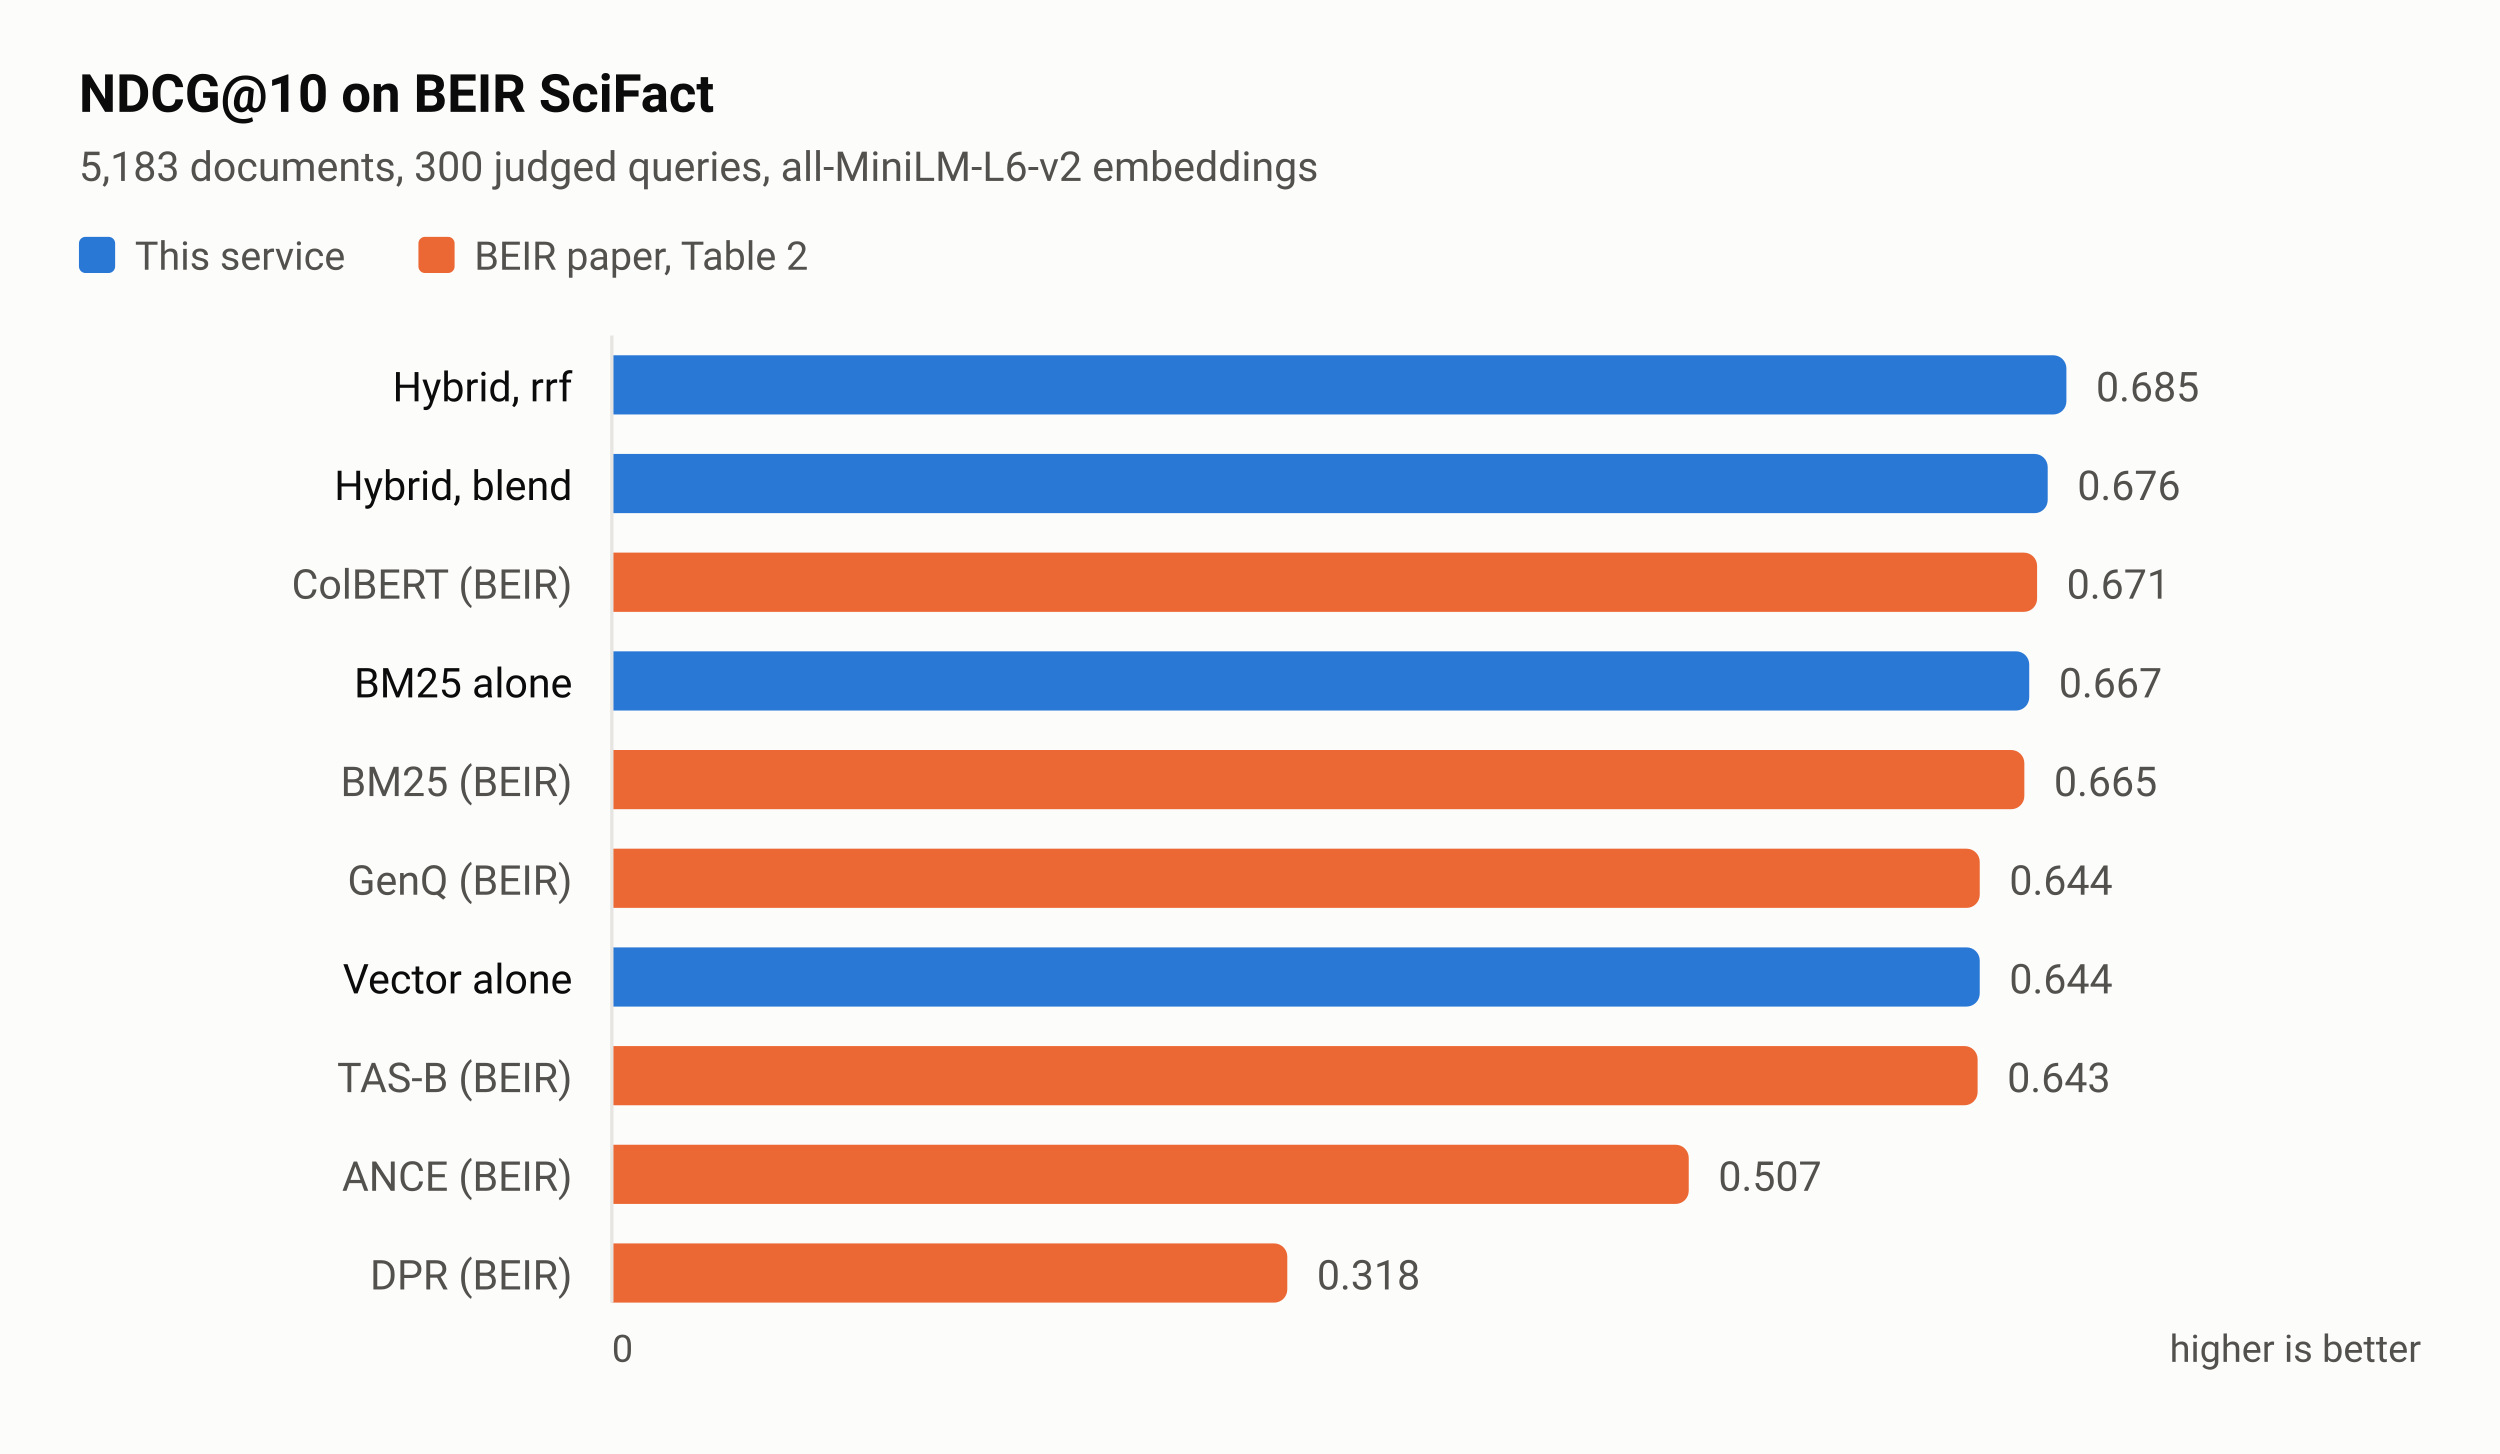
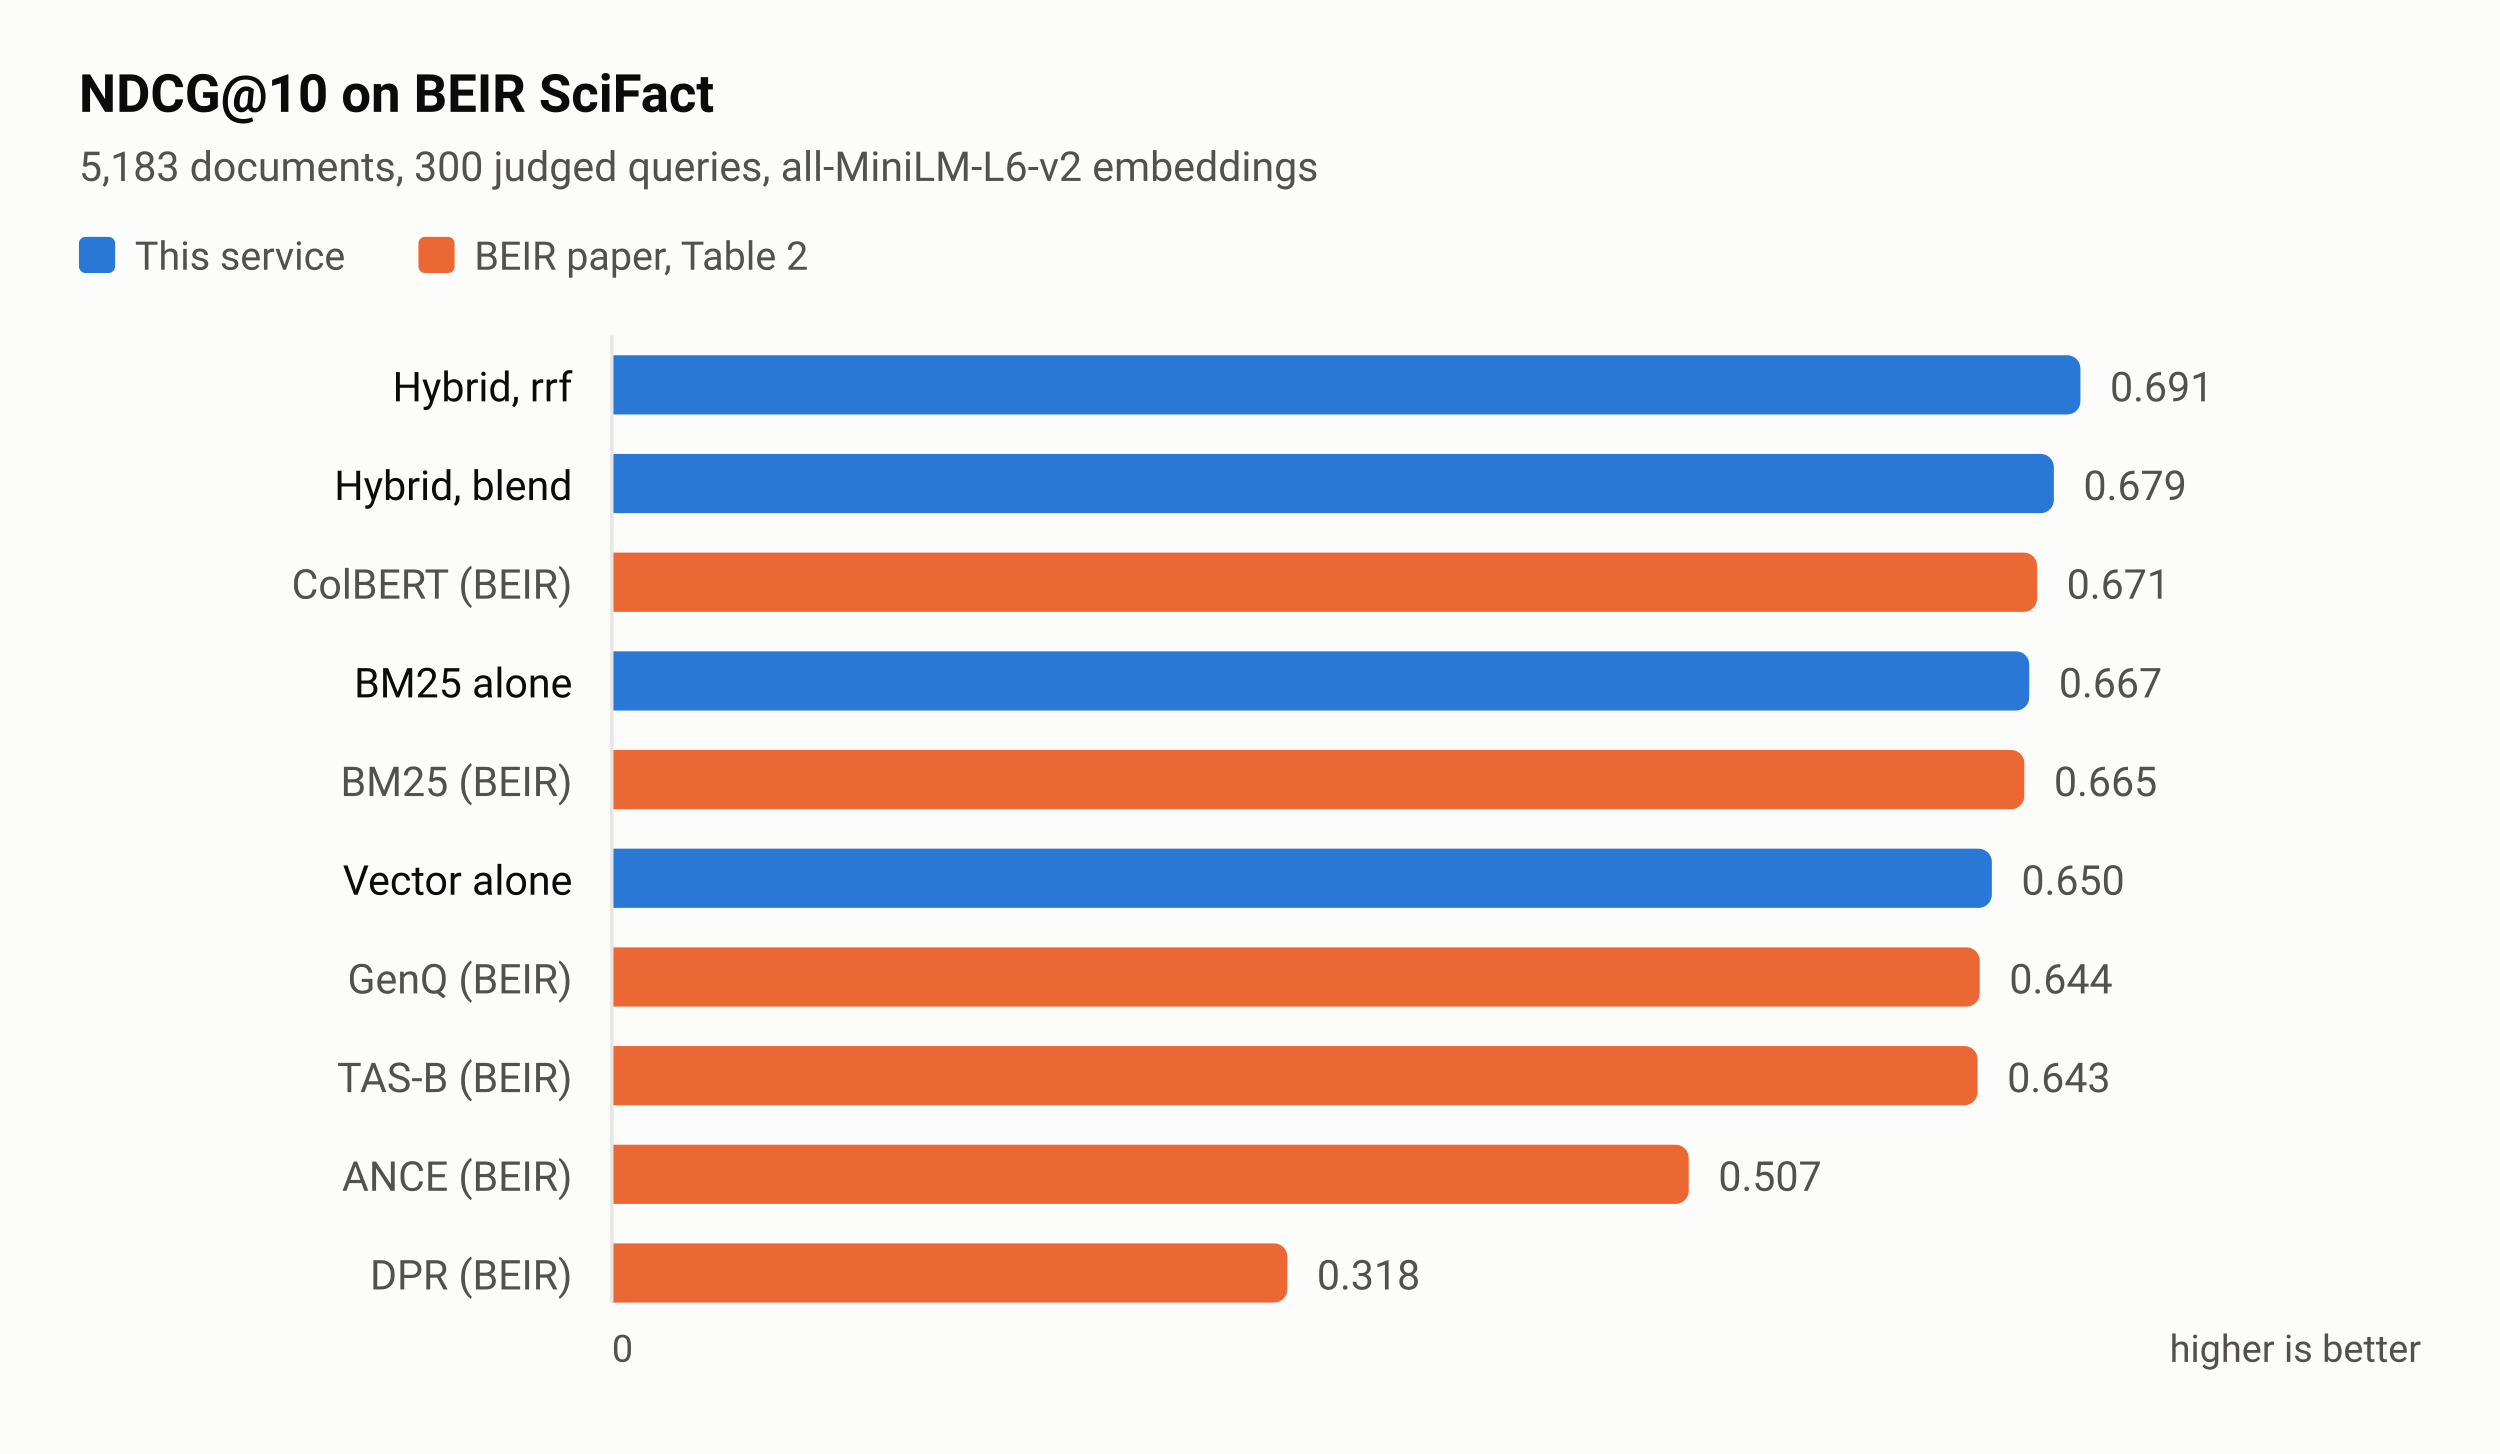
<svg xmlns="http://www.w3.org/2000/svg" width="760" height="442" viewBox="0 0 760 442" font-family="-apple-system, BlinkMacSystemFont, 'Segoe UI', Roboto, 'Helvetica Neue', Arial, sans-serif" role="img" aria-label="NDCG at 10 on BEIR SciFact. This service reaches 0.685 with rank fusion. The best model in the BEIR paper table is ColBERT at 0.671.">
  <rect width="760" height="442" fill="#fcfcfb" />
  <text x="24" y="34" font-size="16" font-weight="600" fill="#0b0b0b">NDCG@10 on BEIR SciFact</text>
  <text x="24" y="55" font-size="12.5" fill="#52514e">5,183 documents, 300 judged queries, all-MiniLM-L6-v2 embeddings</text>
  <rect x="24" y="72" width="11" height="11" rx="2" fill="#2a78d6" />
  <text x="41" y="82" font-size="12" fill="#52514e">This service</text>
  <rect x="127.2" y="72" width="11" height="11" rx="2" fill="#eb6834" />
  <text x="144.2" y="82" font-size="12" fill="#52514e">BEIR paper, Table 2</text>
  <text x="174" y="122" font-size="12.5" text-anchor="end" fill="#0b0b0b">Hybrid, rrf</text>
-   <path d="M186,108 H624.185 A4,4 0 0 1 628.185,112 V122 A4,4 0 0 1 624.185,126 H186 Z" fill="#2a78d6" />
-   <text x="637.185" y="122" font-size="12.5" fill="#52514e">0.685</text>
+   <path d="M186,108 H628.447 A4,4 0 0 1 632.447,112 V122 A4,4 0 0 1 628.447,126 H186 Z" fill="#2a78d6" />
+   <text x="641.447" y="122" font-size="12.5" fill="#52514e">0.691</text>
  <text x="174" y="152" font-size="12.5" text-anchor="end" fill="#0b0b0b">Hybrid, blend</text>
-   <path d="M186,138 H618.503 A4,4 0 0 1 622.503,142 V152 A4,4 0 0 1 618.503,156 H186 Z" fill="#2a78d6" />
-   <text x="631.503" y="152" font-size="12.5" fill="#52514e">0.676</text>
+   <path d="M186,138 H620.375 A4,4 0 0 1 624.375,142 V152 A4,4 0 0 1 620.375,156 H186 Z" fill="#2a78d6" />
+   <text x="633.375" y="152" font-size="12.5" fill="#52514e">0.679</text>
  <text x="174" y="182" font-size="12.5" text-anchor="end" fill="#52514e">ColBERT (BEIR)</text>
  <path d="M186,168 H615.274 A4,4 0 0 1 619.274,172 V182 A4,4 0 0 1 615.274,186 H186 Z" fill="#eb6834" />
  <text x="628.274" y="182" font-size="12.5" fill="#52514e">0.671</text>
  <text x="174" y="212" font-size="12.5" text-anchor="end" fill="#0b0b0b">BM25 alone</text>
  <path d="M186,198 H612.885 A4,4 0 0 1 616.885,202 V212 A4,4 0 0 1 612.885,216 H186 Z" fill="#2a78d6" />
  <text x="625.885" y="212" font-size="12.5" fill="#52514e">0.667</text>
  <text x="174" y="242" font-size="12.5" text-anchor="end" fill="#52514e">BM25 (BEIR)</text>
  <path d="M186,228 H611.4 A4,4 0 0 1 615.4,232 V242 A4,4 0 0 1 611.4,246 H186 Z" fill="#eb6834" />
  <text x="624.4" y="242" font-size="12.5" fill="#52514e">0.665</text>
-   <text x="174" y="272" font-size="12.5" text-anchor="end" fill="#52514e">GenQ (BEIR)</text>
-   <path d="M186,258 H597.84 A4,4 0 0 1 601.84,262 V272 A4,4 0 0 1 597.84,276 H186 Z" fill="#eb6834" />
-   <text x="610.84" y="272" font-size="12.5" fill="#52514e">0.644</text>
-   <text x="174" y="302" font-size="12.5" text-anchor="end" fill="#0b0b0b">Vector alone</text>
-   <path d="M186,288 H597.84 A4,4 0 0 1 601.84,292 V302 A4,4 0 0 1 597.84,306 H186 Z" fill="#2a78d6" />
+   <text x="174" y="272" font-size="12.5" text-anchor="end" fill="#0b0b0b">Vector alone</text>
+   <path d="M186,258 H601.521 A4,4 0 0 1 605.521,262 V272 A4,4 0 0 1 601.521,276 H186 Z" fill="#2a78d6" />
+   <text x="614.521" y="272" font-size="12.5" fill="#52514e">0.650</text>
+   <text x="174" y="302" font-size="12.5" text-anchor="end" fill="#52514e">GenQ (BEIR)</text>
+   <path d="M186,288 H597.84 A4,4 0 0 1 601.84,292 V302 A4,4 0 0 1 597.84,306 H186 Z" fill="#eb6834" />
  <text x="610.84" y="302" font-size="12.5" fill="#52514e">0.644</text>
  <text x="174" y="332" font-size="12.5" text-anchor="end" fill="#52514e">TAS-B (BEIR)</text>
  <path d="M186,318 H597.194 A4,4 0 0 1 601.194,322 V332 A4,4 0 0 1 597.194,336 H186 Z" fill="#eb6834" />
  <text x="610.194" y="332" font-size="12.5" fill="#52514e">0.643</text>
  <text x="174" y="362" font-size="12.5" text-anchor="end" fill="#52514e">ANCE (BEIR)</text>
  <path d="M186,348 H509.377 A4,4 0 0 1 513.377,352 V362 A4,4 0 0 1 509.377,366 H186 Z" fill="#eb6834" />
  <text x="522.377" y="362" font-size="12.5" fill="#52514e">0.507</text>
  <text x="174" y="392" font-size="12.5" text-anchor="end" fill="#52514e">DPR (BEIR)</text>
  <path d="M186,378 H387.337 A4,4 0 0 1 391.337,382 V392 A4,4 0 0 1 387.337,396 H186 Z" fill="#eb6834" />
  <text x="400.337" y="392" font-size="12.5" fill="#52514e">0.318</text>
  <line x1="186" y1="102" x2="186" y2="396" stroke="#e6e5e1" stroke-width="1" />
  <text x="186" y="414" font-size="11.5" fill="#52514e">0</text>
  <text x="736" y="414" font-size="11.5" text-anchor="end" fill="#52514e">higher is better</text>
</svg>
